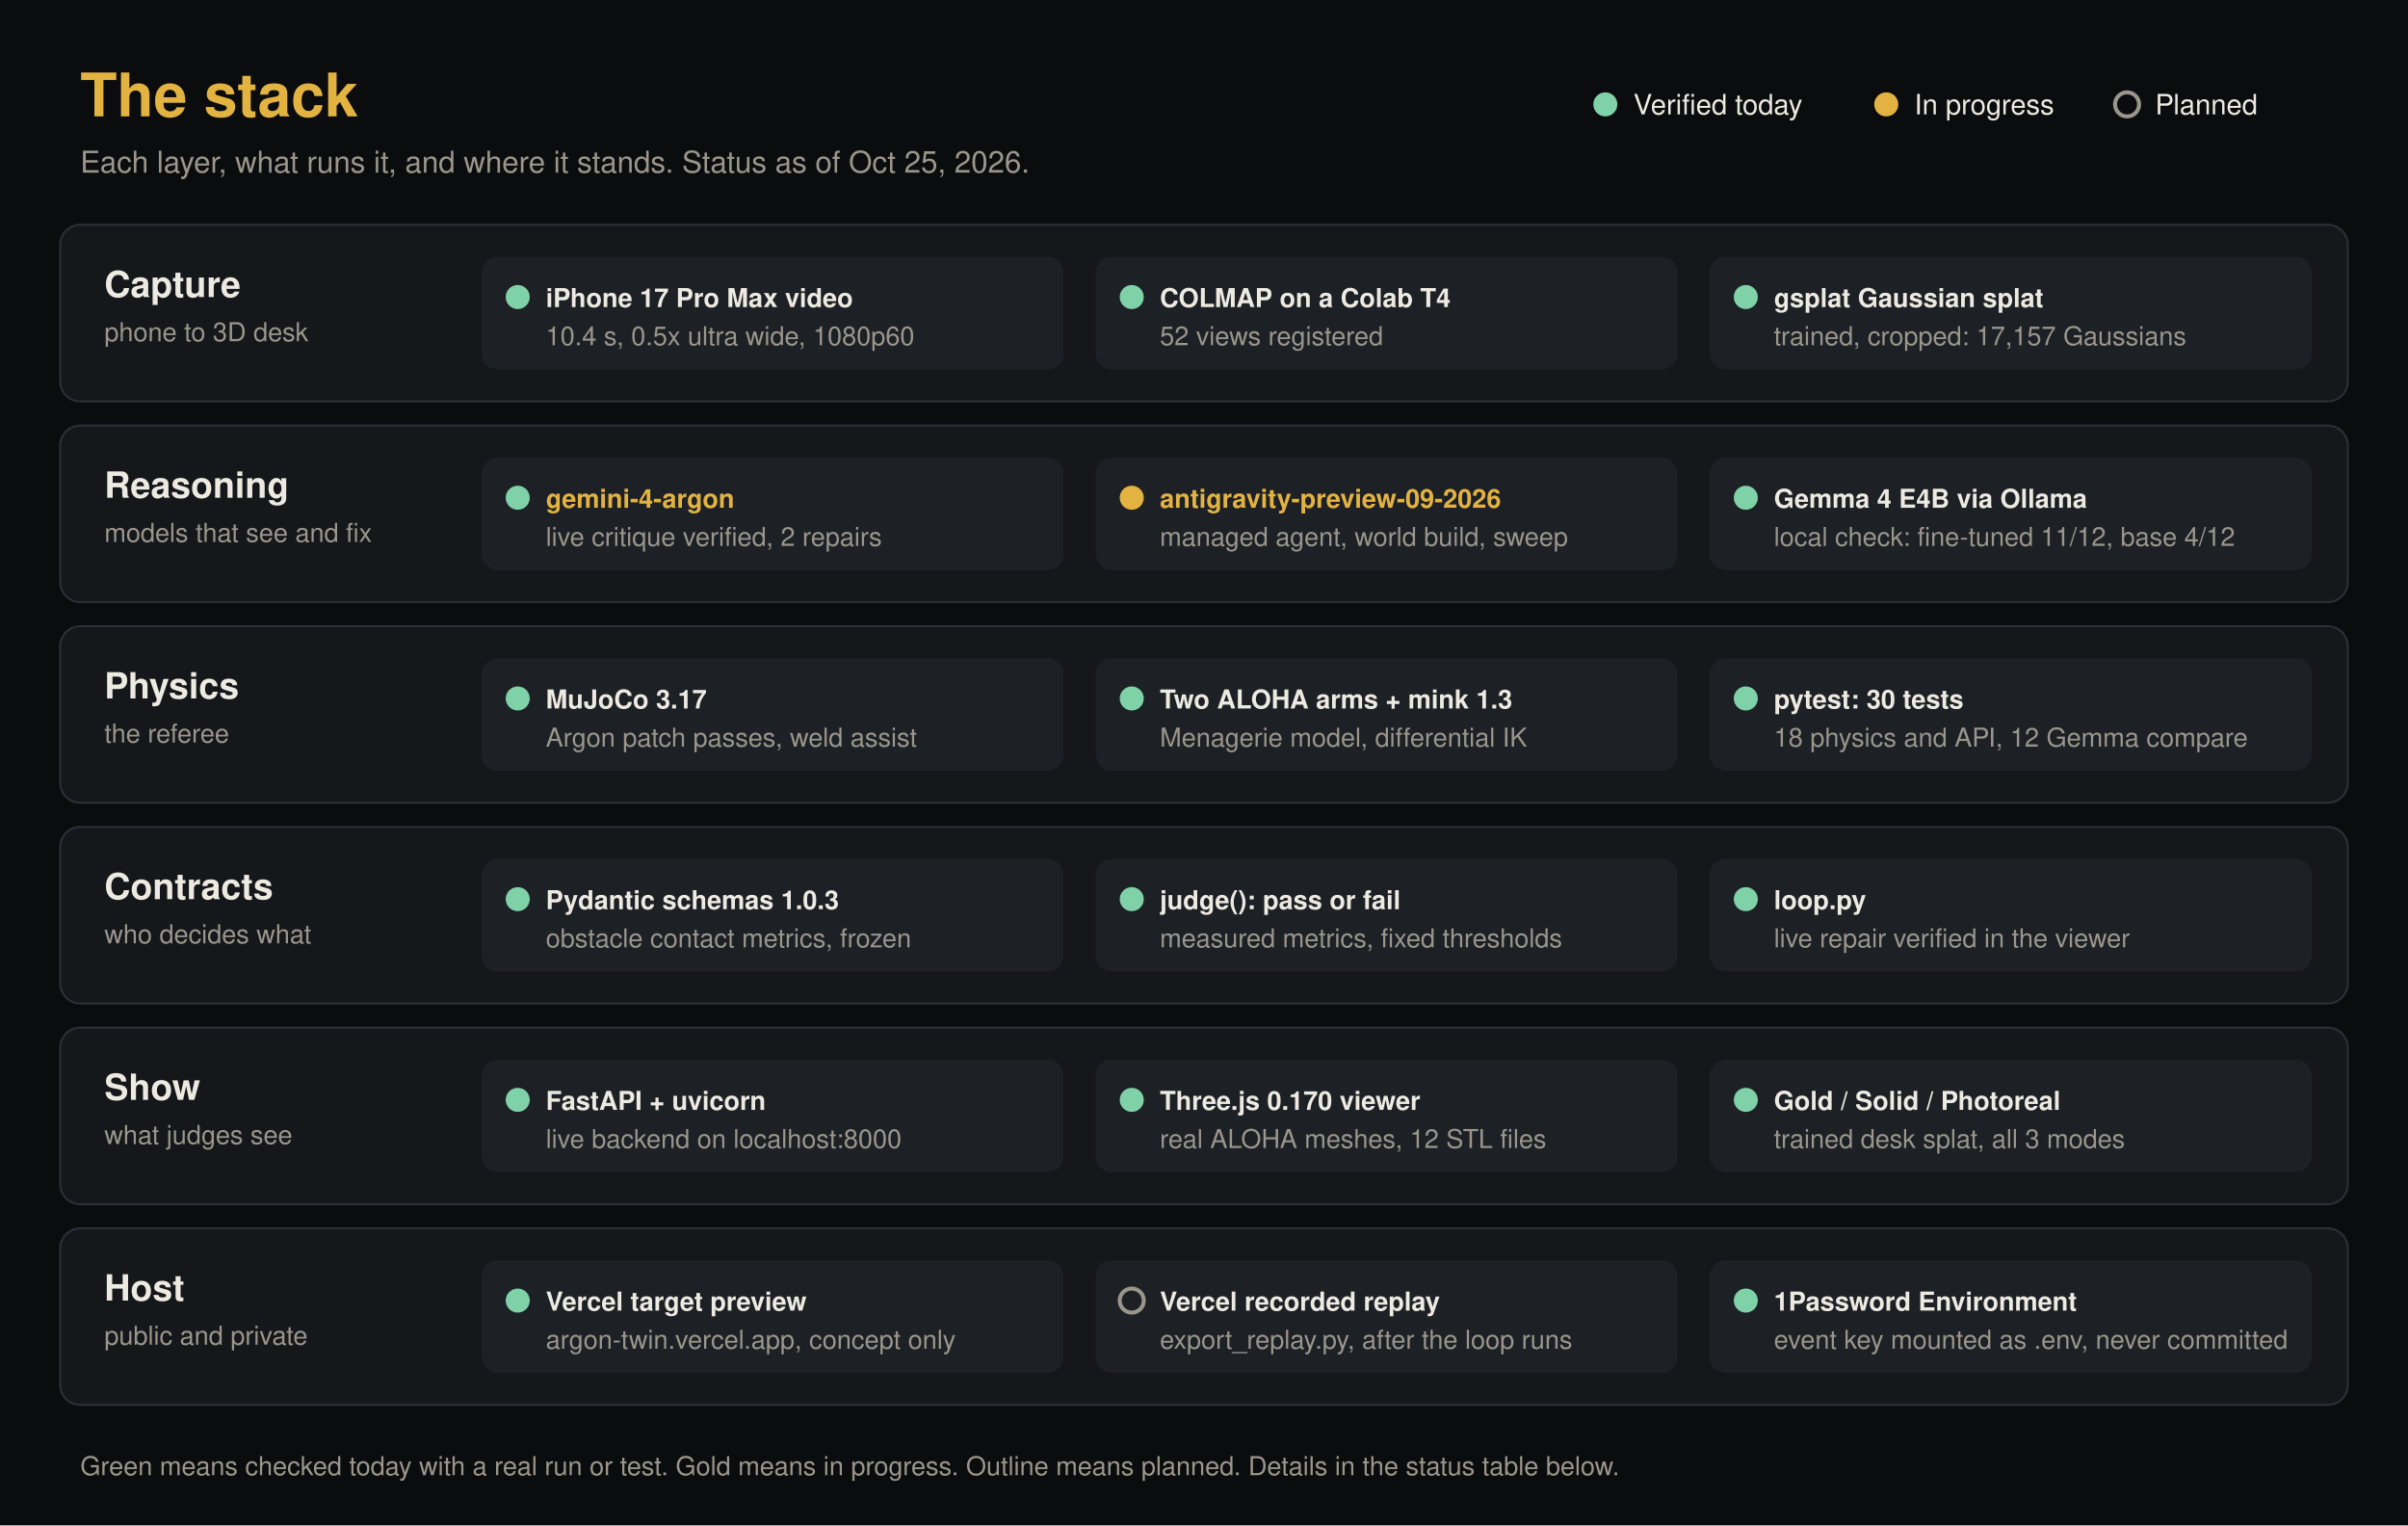
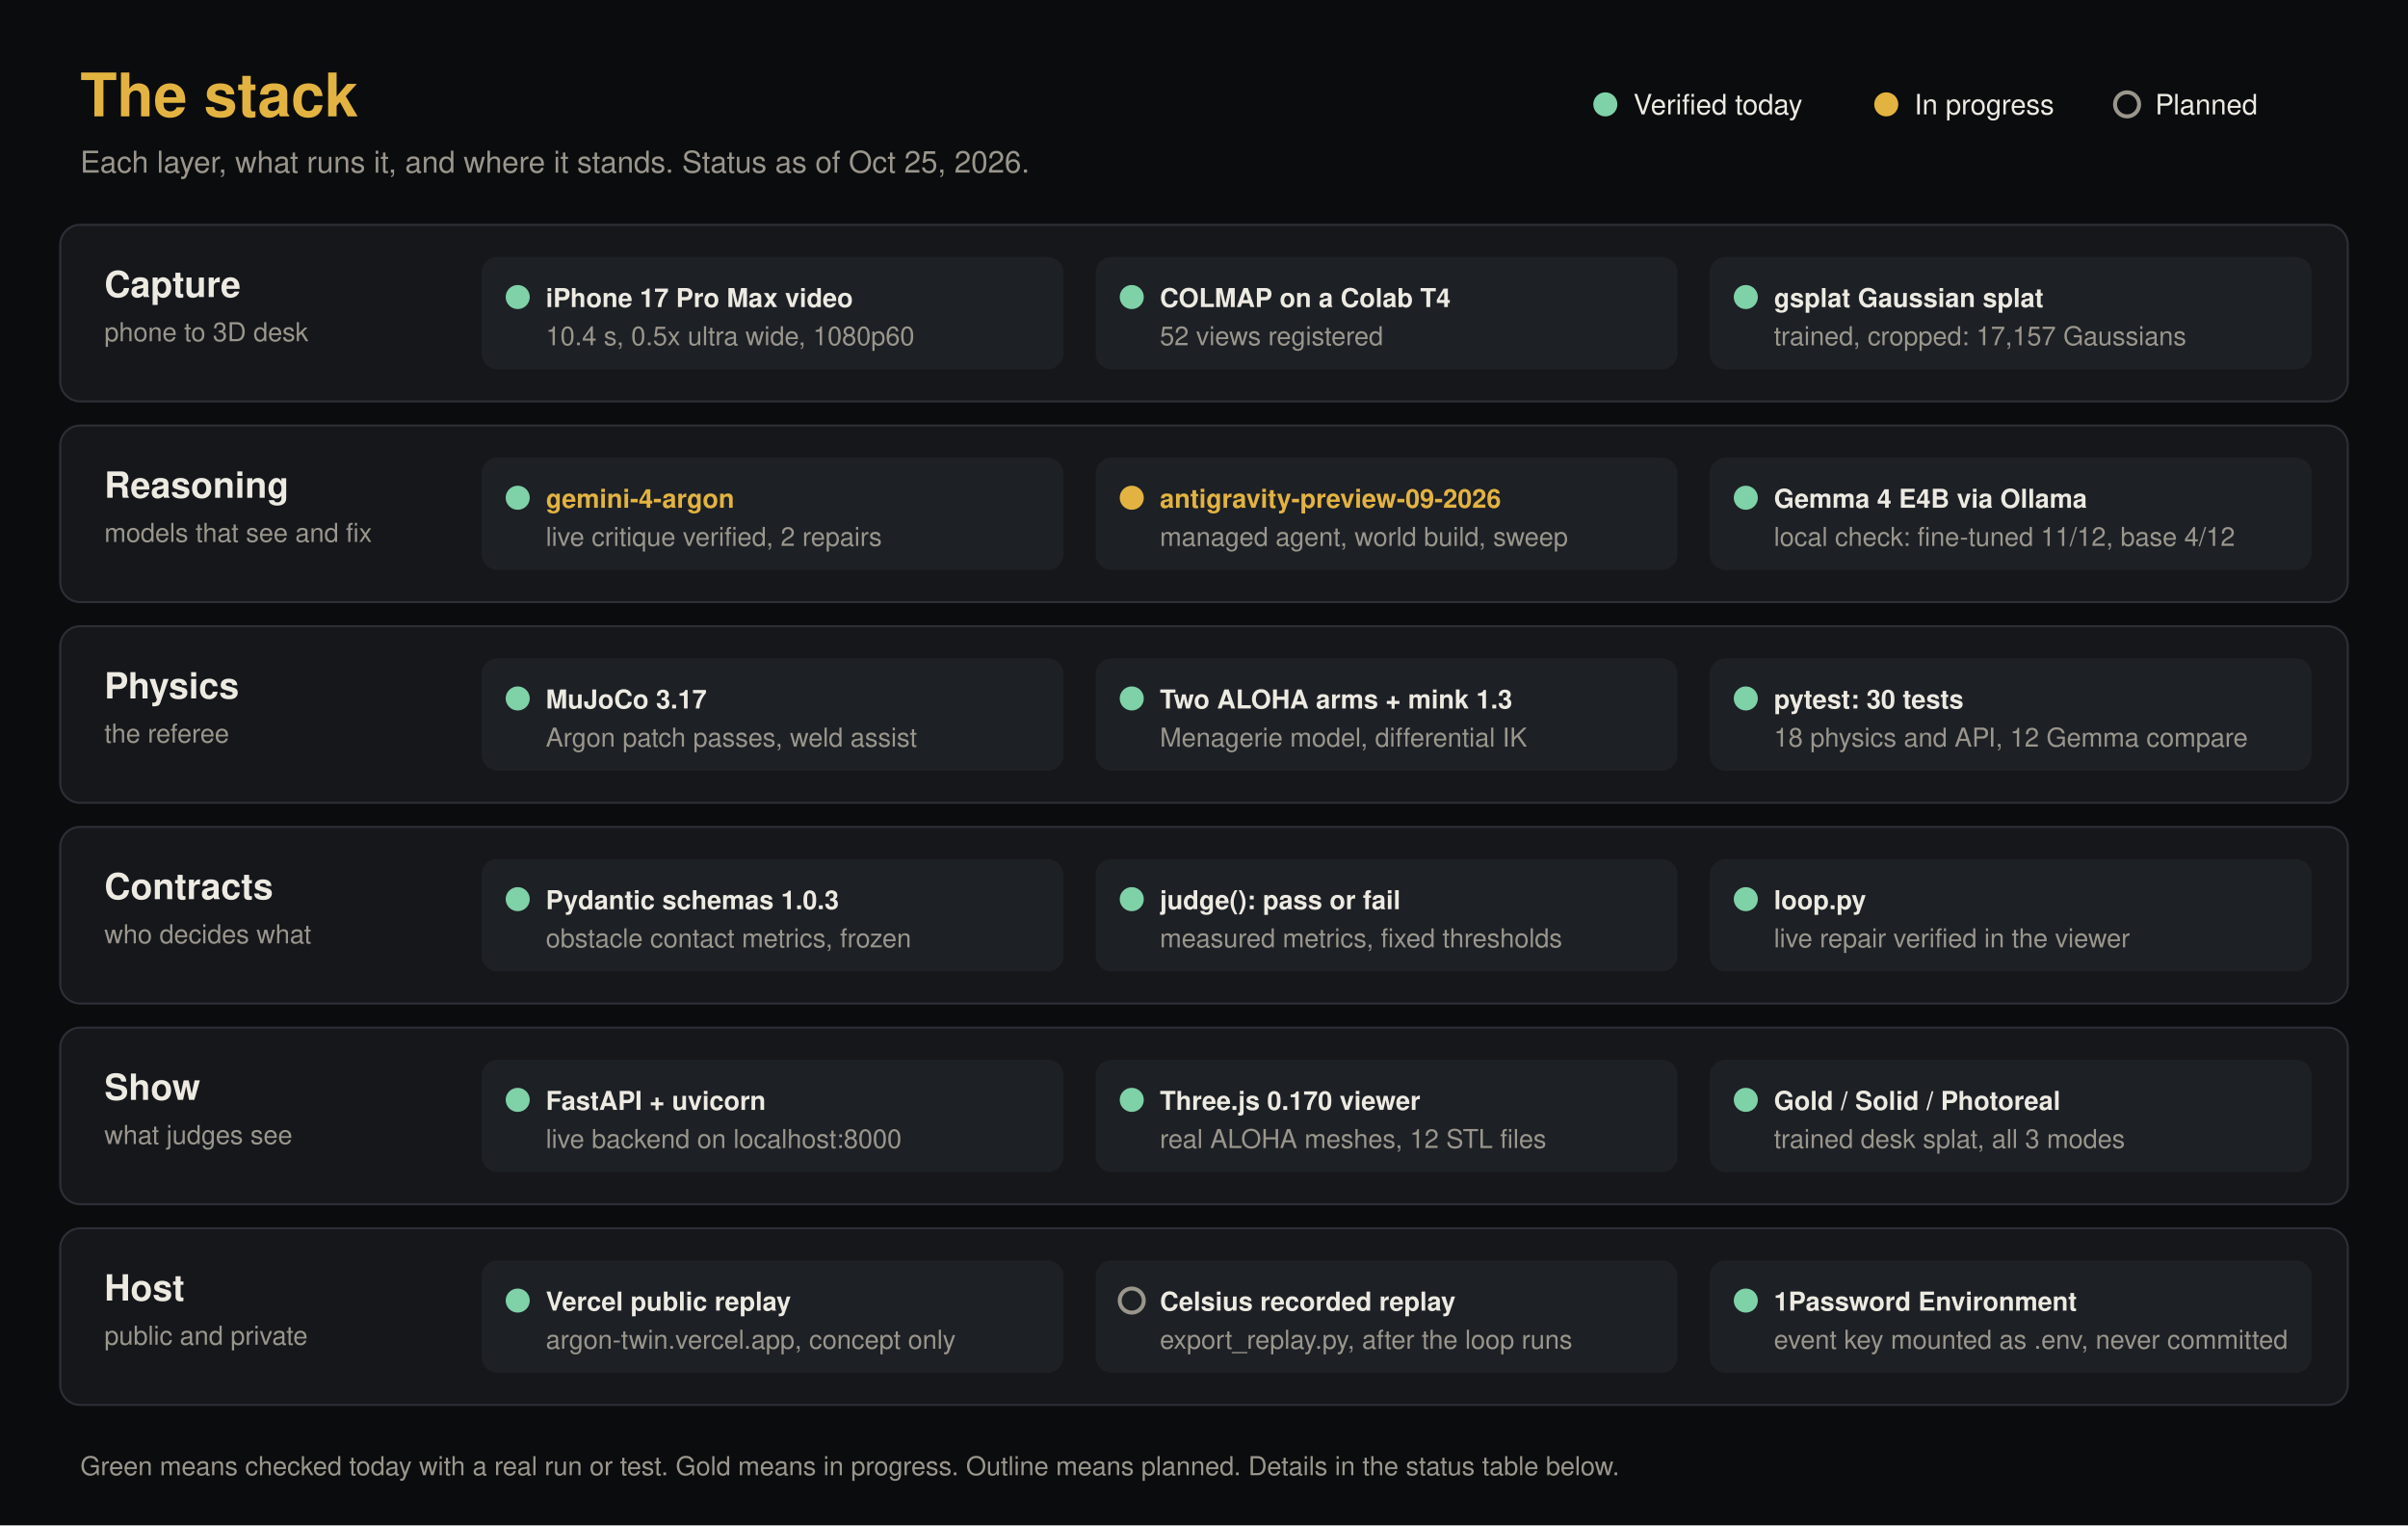
<svg xmlns="http://www.w3.org/2000/svg" viewBox="0 0 1200 760" width="1200" height="760" font-family="-apple-system, 'Helvetica Neue', Helvetica, Arial, sans-serif">
  <rect width="1200" height="760" fill="#0b0c0e" />
  <text x="40" y="58" font-size="30" font-weight="800" fill="#e3b341">The stack</text>
  <text x="40" y="86" font-size="15" fill="#9a968c">Each layer, what runs it, and where it stands. Status as of Oct 25, 2026.</text>
  <g font-size="14" fill="#edeae2">
    <circle cx="800" cy="52" r="6" fill="#7fd1a8" />
    <text x="814" y="57">Verified today</text>
    <circle cx="940" cy="52" r="6" fill="#e3b341" />
    <text x="954" y="57">In progress</text>
    <circle cx="1060" cy="52" r="6" fill="none" stroke="#9a968c" stroke-width="2" />
    <text x="1074" y="57">Planned</text>
  </g>
  <g font-size="13">
    <rect x="30" y="112" width="1140" height="88" rx="10" fill="#15171b" stroke="#2c3036" />
    <text x="52" y="148" font-size="18" font-weight="700" fill="#edeae2">Capture</text>
    <text x="52" y="170" fill="#9a968c">phone to 3D desk</text>
    <g transform="translate(240,128)">
      <rect width="290" height="56" rx="8" fill="#1d2025" />
      <circle cx="18" cy="20" r="6" fill="#7fd1a8" />
      <text x="32" y="25" font-weight="700" fill="#edeae2">iPhone 17 Pro Max video</text>
      <text x="32" y="44" fill="#9a968c">10.4 s, 0.5x ultra wide, 1080p60</text>
    </g>
    <g transform="translate(546,128)">
      <rect width="290" height="56" rx="8" fill="#1d2025" />
      <circle cx="18" cy="20" r="6" fill="#7fd1a8" />
      <text x="32" y="25" font-weight="700" fill="#edeae2">COLMAP on a Colab T4</text>
      <text x="32" y="44" fill="#9a968c">52 views registered</text>
    </g>
    <g transform="translate(852,128)">
      <rect width="300" height="56" rx="8" fill="#1d2025" />
      <circle cx="18" cy="20" r="6" fill="#7fd1a8" />
      <text x="32" y="25" font-weight="700" fill="#edeae2">gsplat Gaussian splat</text>
      <text x="32" y="44" fill="#9a968c">trained, cropped: 17,157 Gaussians</text>
    </g>
    <rect x="30" y="212" width="1140" height="88" rx="10" fill="#15171b" stroke="#2c3036" />
    <text x="52" y="248" font-size="18" font-weight="700" fill="#edeae2">Reasoning</text>
    <text x="52" y="270" fill="#9a968c">models that see and fix</text>
    <g transform="translate(240,228)">
      <rect width="290" height="56" rx="8" fill="#1d2025" />
      <circle cx="18" cy="20" r="6" fill="#7fd1a8" />
      <text x="32" y="25" font-weight="700" fill="#e3b341">gemini-4-argon</text>
      <text x="32" y="44" fill="#9a968c">live critique verified, 2 repairs</text>
    </g>
    <g transform="translate(546,228)">
      <rect width="290" height="56" rx="8" fill="#1d2025" />
      <circle cx="18" cy="20" r="6" fill="#e3b341" />
      <text x="32" y="25" font-weight="700" fill="#e3b341">antigravity-preview-09-2026</text>
      <text x="32" y="44" fill="#9a968c">managed agent, world build, sweep</text>
    </g>
    <g transform="translate(852,228)">
      <rect width="300" height="56" rx="8" fill="#1d2025" />
      <circle cx="18" cy="20" r="6" fill="#7fd1a8" />
      <text x="32" y="25" font-weight="700" fill="#edeae2">Gemma 4 E4B via Ollama</text>
      <text x="32" y="44" fill="#9a968c">local check: fine-tuned 11/12, base 4/12</text>
    </g>
    <rect x="30" y="312" width="1140" height="88" rx="10" fill="#15171b" stroke="#2c3036" />
    <text x="52" y="348" font-size="18" font-weight="700" fill="#edeae2">Physics</text>
    <text x="52" y="370" fill="#9a968c">the referee</text>
    <g transform="translate(240,328)">
      <rect width="290" height="56" rx="8" fill="#1d2025" />
      <circle cx="18" cy="20" r="6" fill="#7fd1a8" />
      <text x="32" y="25" font-weight="700" fill="#edeae2">MuJoCo 3.17</text>
      <text x="32" y="44" fill="#9a968c">Argon patch passes, weld assist</text>
    </g>
    <g transform="translate(546,328)">
      <rect width="290" height="56" rx="8" fill="#1d2025" />
      <circle cx="18" cy="20" r="6" fill="#7fd1a8" />
      <text x="32" y="25" font-weight="700" fill="#edeae2">Two ALOHA arms + mink 1.3</text>
      <text x="32" y="44" fill="#9a968c">Menagerie model, differential IK</text>
    </g>
    <g transform="translate(852,328)">
      <rect width="300" height="56" rx="8" fill="#1d2025" />
      <circle cx="18" cy="20" r="6" fill="#7fd1a8" />
      <text x="32" y="25" font-weight="700" fill="#edeae2">pytest: 30 tests</text>
      <text x="32" y="44" fill="#9a968c">18 physics and API, 12 Gemma compare</text>
    </g>
    <rect x="30" y="412" width="1140" height="88" rx="10" fill="#15171b" stroke="#2c3036" />
    <text x="52" y="448" font-size="18" font-weight="700" fill="#edeae2">Contracts</text>
    <text x="52" y="470" fill="#9a968c">who decides what</text>
    <g transform="translate(240,428)">
      <rect width="290" height="56" rx="8" fill="#1d2025" />
      <circle cx="18" cy="20" r="6" fill="#7fd1a8" />
      <text x="32" y="25" font-weight="700" fill="#edeae2">Pydantic schemas 1.0.3</text>
      <text x="32" y="44" fill="#9a968c">obstacle contact metrics, frozen</text>
    </g>
    <g transform="translate(546,428)">
      <rect width="290" height="56" rx="8" fill="#1d2025" />
      <circle cx="18" cy="20" r="6" fill="#7fd1a8" />
      <text x="32" y="25" font-weight="700" fill="#edeae2">judge(): pass or fail</text>
      <text x="32" y="44" fill="#9a968c">measured metrics, fixed thresholds</text>
    </g>
    <g transform="translate(852,428)">
      <rect width="300" height="56" rx="8" fill="#1d2025" />
      <circle cx="18" cy="20" r="6" fill="#7fd1a8" />
      <text x="32" y="25" font-weight="700" fill="#edeae2">loop.py</text>
      <text x="32" y="44" fill="#9a968c">live repair verified in the viewer</text>
    </g>
    <rect x="30" y="512" width="1140" height="88" rx="10" fill="#15171b" stroke="#2c3036" />
    <text x="52" y="548" font-size="18" font-weight="700" fill="#edeae2">Show</text>
    <text x="52" y="570" fill="#9a968c">what judges see</text>
    <g transform="translate(240,528)">
      <rect width="290" height="56" rx="8" fill="#1d2025" />
      <circle cx="18" cy="20" r="6" fill="#7fd1a8" />
      <text x="32" y="25" font-weight="700" fill="#edeae2">FastAPI + uvicorn</text>
      <text x="32" y="44" fill="#9a968c">live backend on localhost:8000</text>
    </g>
    <g transform="translate(546,528)">
      <rect width="290" height="56" rx="8" fill="#1d2025" />
      <circle cx="18" cy="20" r="6" fill="#7fd1a8" />
      <text x="32" y="25" font-weight="700" fill="#edeae2">Three.js 0.170 viewer</text>
      <text x="32" y="44" fill="#9a968c">real ALOHA meshes, 12 STL files</text>
    </g>
    <g transform="translate(852,528)">
      <rect width="300" height="56" rx="8" fill="#1d2025" />
      <circle cx="18" cy="20" r="6" fill="#7fd1a8" />
      <text x="32" y="25" font-weight="700" fill="#edeae2">Gold / Solid / Photoreal</text>
      <text x="32" y="44" fill="#9a968c">trained desk splat, all 3 modes</text>
    </g>
    <rect x="30" y="612" width="1140" height="88" rx="10" fill="#15171b" stroke="#2c3036" />
    <text x="52" y="648" font-size="18" font-weight="700" fill="#edeae2">Host</text>
    <text x="52" y="670" fill="#9a968c">public and private</text>
    <g transform="translate(240,628)">
      <rect width="290" height="56" rx="8" fill="#1d2025" />
      <circle cx="18" cy="20" r="6" fill="#7fd1a8" />
-       <text x="32" y="25" font-weight="700" fill="#edeae2">Vercel target preview</text>
+       <text x="32" y="25" font-weight="700" fill="#edeae2">Vercel public replay</text>
      <text x="32" y="44" fill="#9a968c">argon-twin.vercel.app, concept only</text>
    </g>
    <g transform="translate(546,628)">
      <rect width="290" height="56" rx="8" fill="#1d2025" />
      <circle cx="18" cy="20" r="6" fill="none" stroke="#9a968c" stroke-width="2" />
-       <text x="32" y="25" font-weight="700" fill="#edeae2">Vercel recorded replay</text>
+       <text x="32" y="25" font-weight="700" fill="#edeae2">Celsius recorded replay</text>
      <text x="32" y="44" fill="#9a968c">export_replay.py, after the loop runs</text>
    </g>
    <g transform="translate(852,628)">
      <rect width="300" height="56" rx="8" fill="#1d2025" />
      <circle cx="18" cy="20" r="6" fill="#7fd1a8" />
      <text x="32" y="25" font-weight="700" fill="#edeae2">1Password Environment</text>
      <text x="32" y="44" fill="#9a968c">event key mounted as .env, never committed</text>
    </g>
  </g>
  <text x="40" y="735" font-size="13" fill="#9a968c">Green means checked today with a real run or test. Gold means in progress. Outline means planned. Details in the status table below.</text>
</svg>
